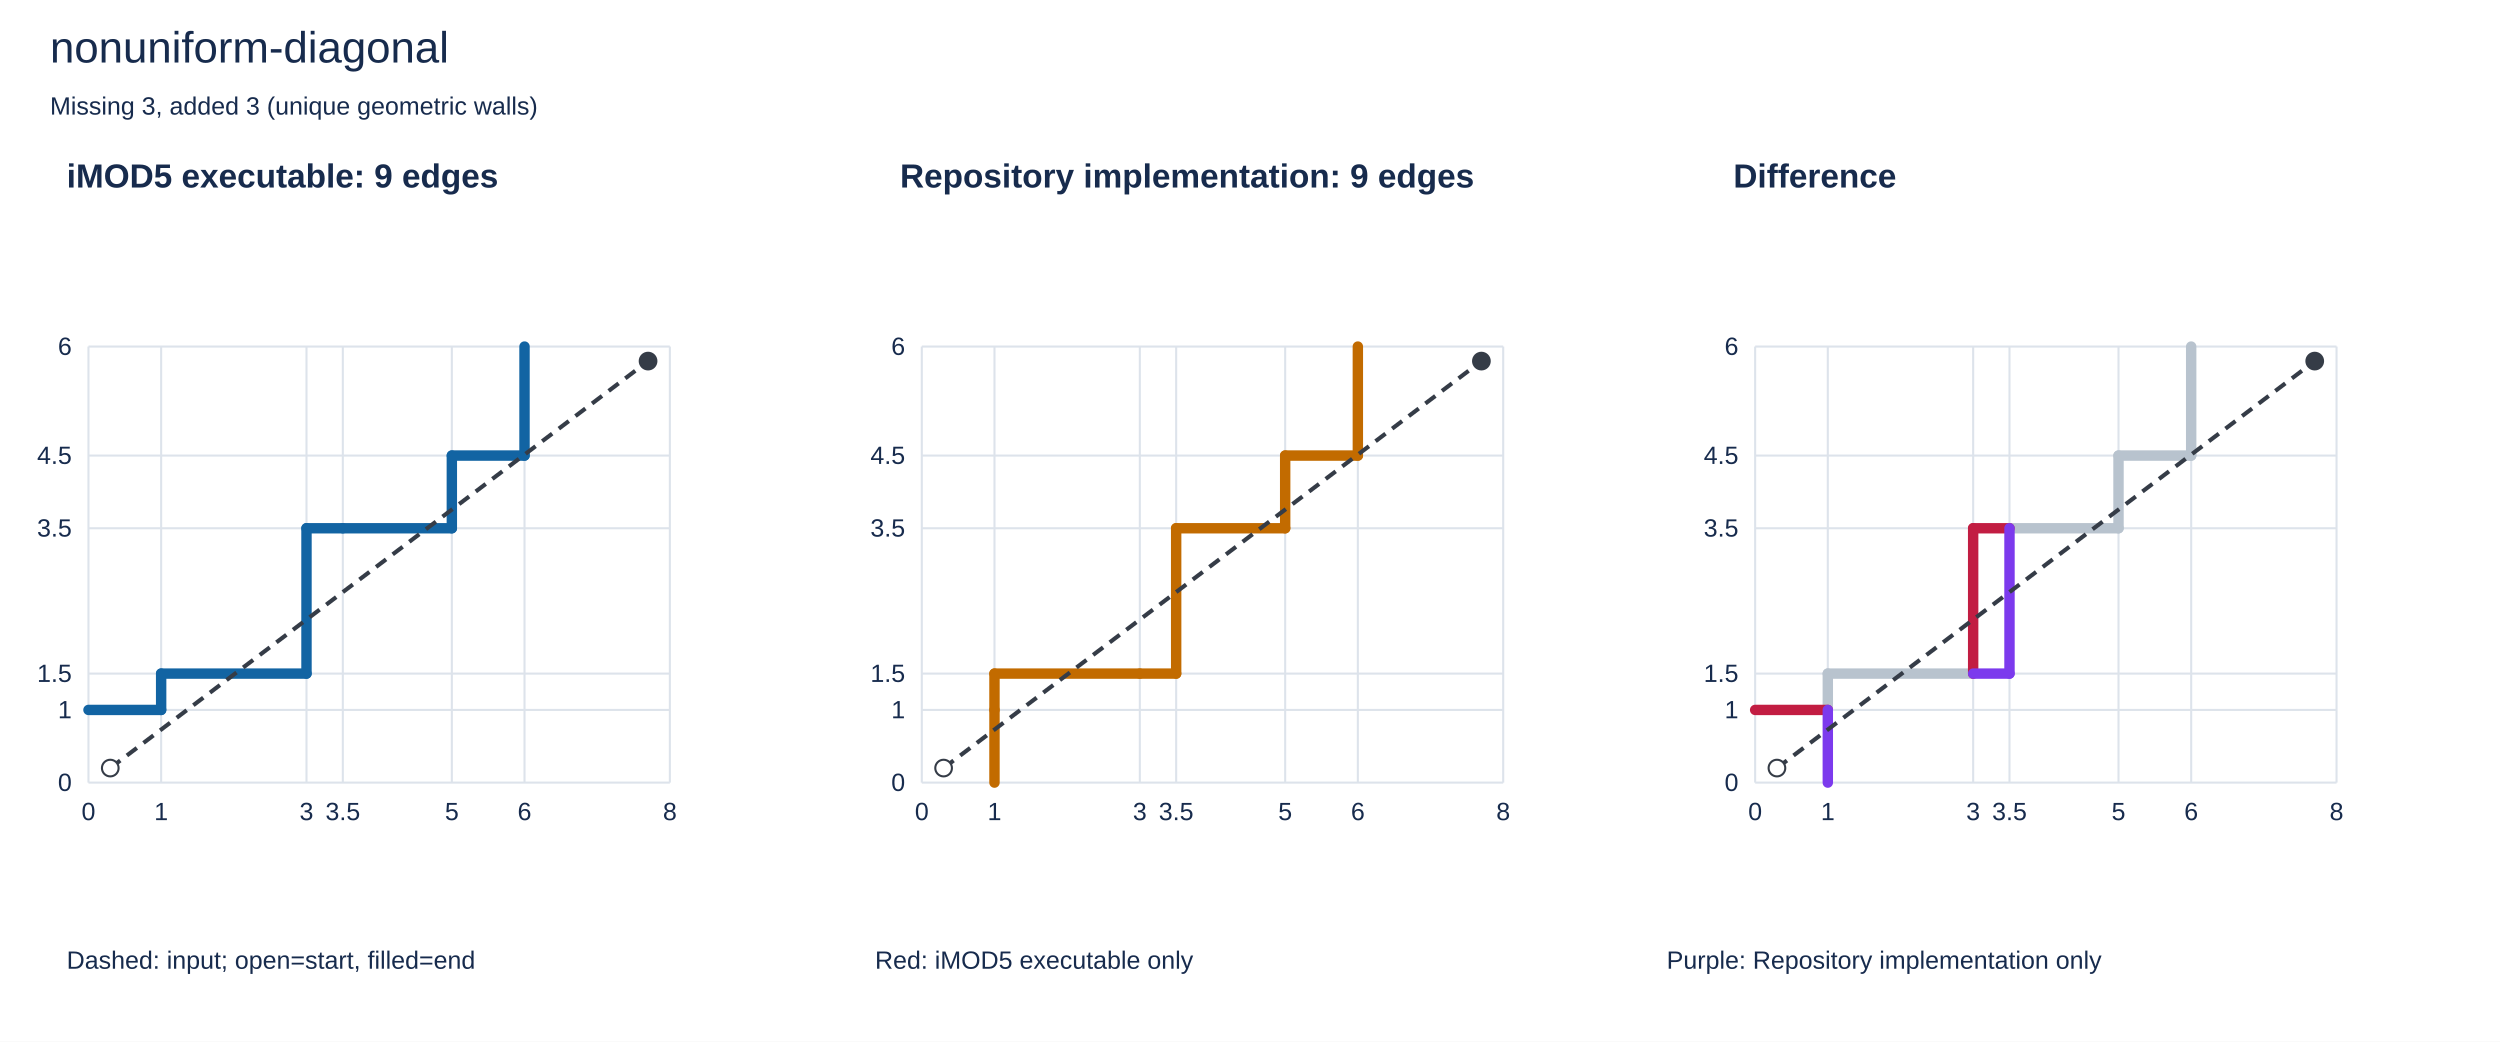
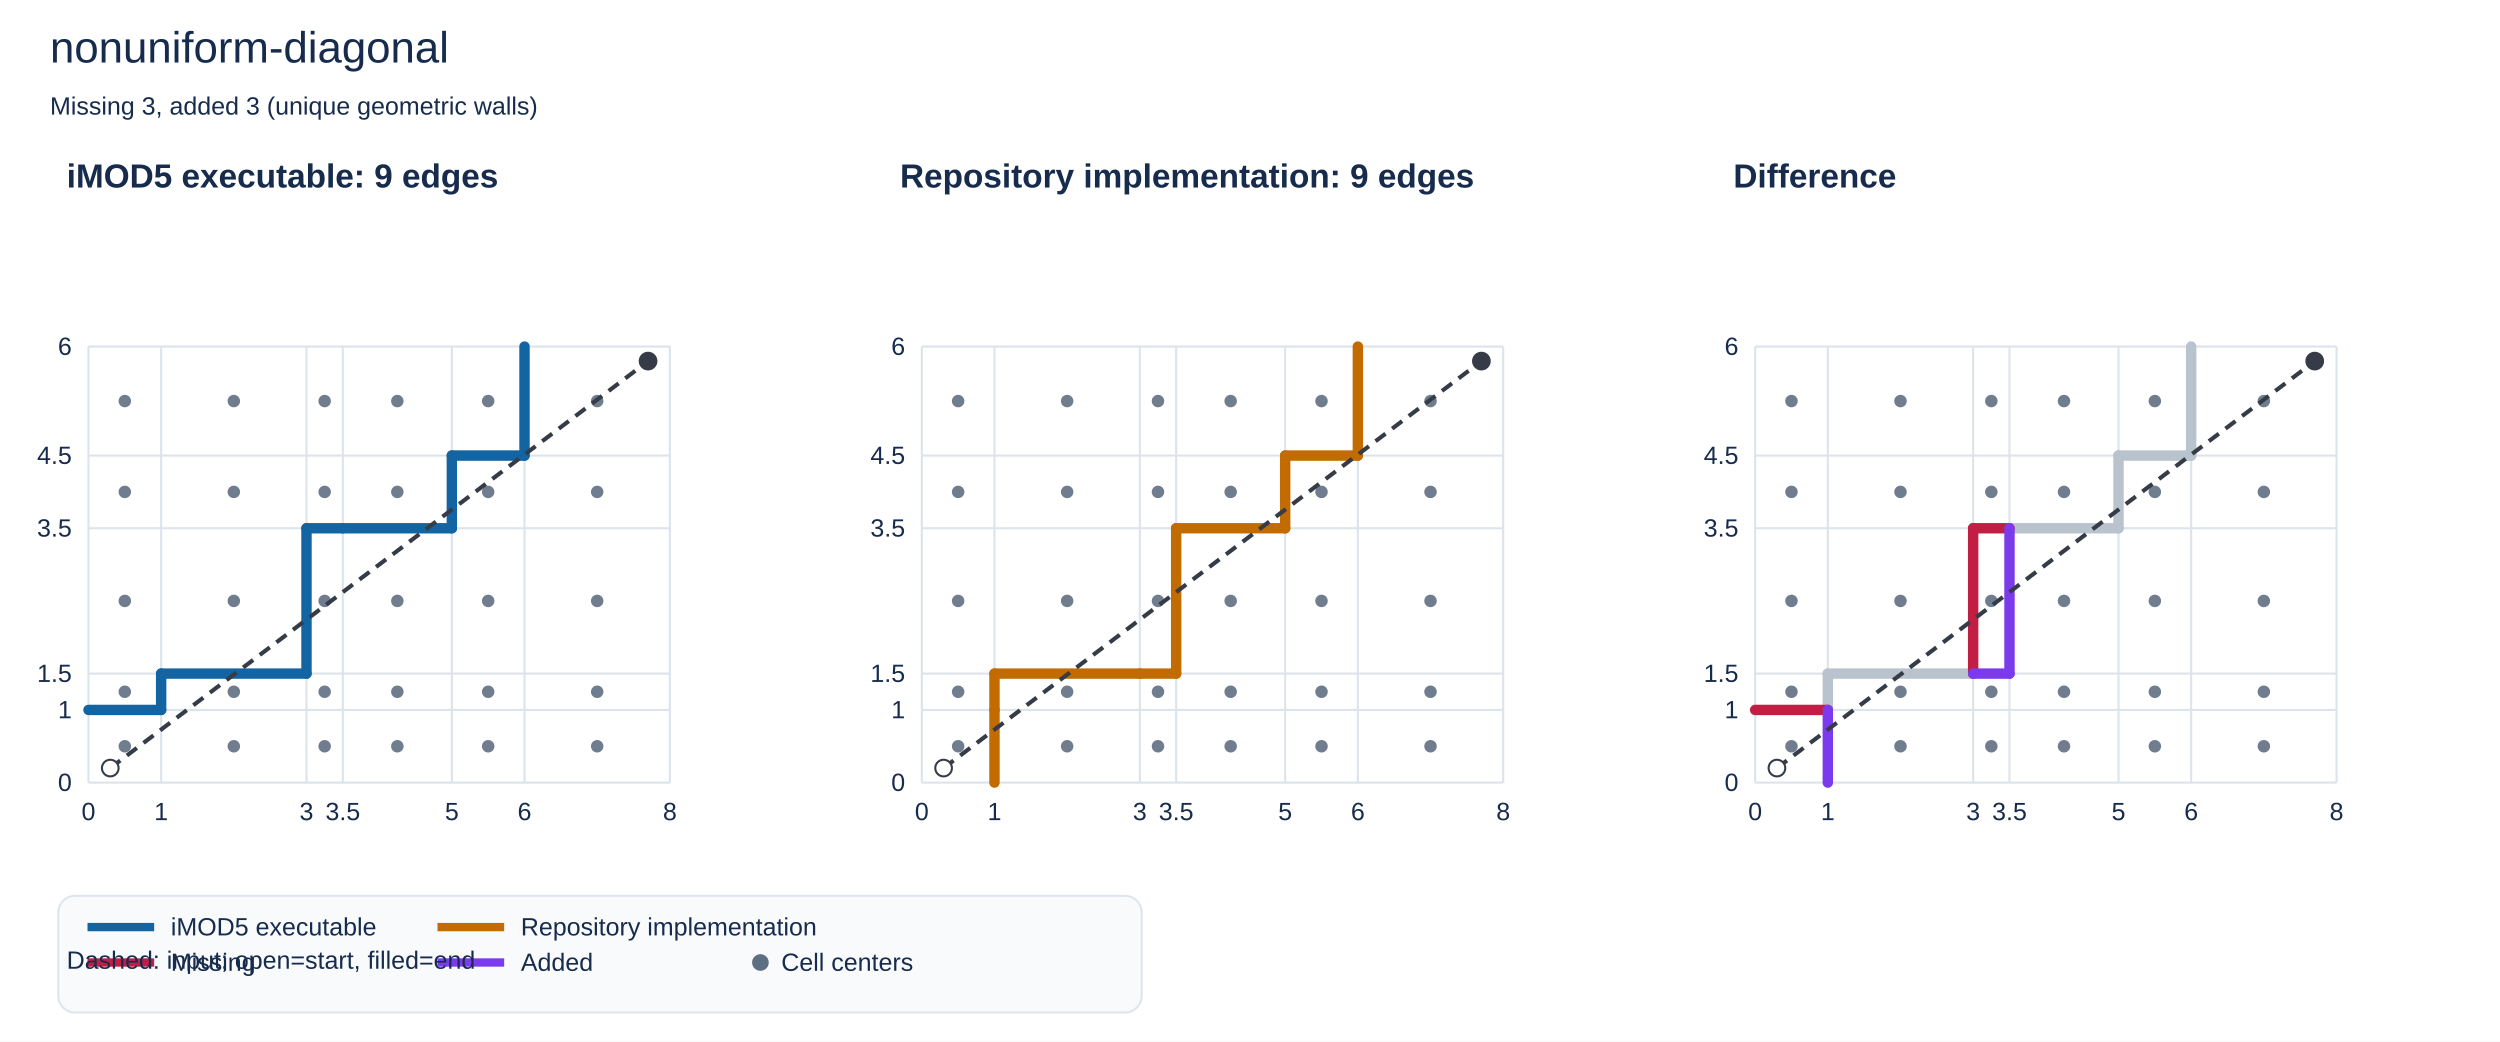
<svg xmlns="http://www.w3.org/2000/svg" width="1200" height="500" viewBox="0 0 1200 500" role="img">
  <rect width="1200" height="500" fill="white" />
  <style>text{font-family:Arial,sans-serif;fill:#172b4d;font-size:12px}.input{stroke:#353c47;stroke-width:2;stroke-dasharray:6 4;fill:none}</style>
  <text x="24" y="30" style="font-size:21px">nonuniform-diagonal</text>
  <text x="24" y="55">Missing 3, added 3 (unique geometric walls)</text>
  <text x="32" y="90" style="font-size:16px;font-weight:bold">iMOD5 executable: 9 edges</text>
  <line x1="42.465" y1="375.651" x2="42.465" y2="166.349" stroke="#dde3eb" />
  <text x="42.465" y="393.651" text-anchor="middle">0</text>
  <line x1="77.349" y1="375.651" x2="77.349" y2="166.349" stroke="#dde3eb" />
  <text x="77.349" y="393.651" text-anchor="middle">1</text>
  <line x1="147.116" y1="375.651" x2="147.116" y2="166.349" stroke="#dde3eb" />
  <text x="147.116" y="393.651" text-anchor="middle">3</text>
  <line x1="164.558" y1="375.651" x2="164.558" y2="166.349" stroke="#dde3eb" />
  <text x="164.558" y="393.651" text-anchor="middle">3.5</text>
  <line x1="216.884" y1="375.651" x2="216.884" y2="166.349" stroke="#dde3eb" />
  <text x="216.884" y="393.651" text-anchor="middle">5</text>
  <line x1="251.767" y1="375.651" x2="251.767" y2="166.349" stroke="#dde3eb" />
  <text x="251.767" y="393.651" text-anchor="middle">6</text>
  <line x1="321.535" y1="375.651" x2="321.535" y2="166.349" stroke="#dde3eb" />
  <text x="321.535" y="393.651" text-anchor="middle">8</text>
  <line x1="42.465" y1="166.349" x2="321.535" y2="166.349" stroke="#dde3eb" />
  <text x="34.465" y="170.349" text-anchor="end">6</text>
  <line x1="42.465" y1="218.674" x2="321.535" y2="218.674" stroke="#dde3eb" />
  <text x="34.465" y="222.674" text-anchor="end">4.5</text>
  <line x1="42.465" y1="253.558" x2="321.535" y2="253.558" stroke="#dde3eb" />
  <text x="34.465" y="257.558" text-anchor="end">3.5</text>
  <line x1="42.465" y1="323.326" x2="321.535" y2="323.326" stroke="#dde3eb" />
  <text x="34.465" y="327.326" text-anchor="end">1.5</text>
  <line x1="42.465" y1="340.767" x2="321.535" y2="340.767" stroke="#dde3eb" />
  <text x="34.465" y="344.767" text-anchor="end">1</text>
  <line x1="42.465" y1="375.651" x2="321.535" y2="375.651" stroke="#dde3eb" />
  <text x="34.465" y="379.651" text-anchor="end">0</text>
+   <circle cx="59.907" cy="192.512" r="2.5" fill="#5f6f83" stroke="#5f6f83" opacity="0.9" />
+   <circle cx="112.233" cy="192.512" r="2.5" fill="#5f6f83" stroke="#5f6f83" opacity="0.9" />
+   <circle cx="155.837" cy="192.512" r="2.5" fill="#5f6f83" stroke="#5f6f83" opacity="0.9" />
+   <circle cx="190.721" cy="192.512" r="2.5" fill="#5f6f83" stroke="#5f6f83" opacity="0.9" />
+   <circle cx="234.326" cy="192.512" r="2.5" fill="#5f6f83" stroke="#5f6f83" opacity="0.9" />
+   <circle cx="286.651" cy="192.512" r="2.5" fill="#5f6f83" stroke="#5f6f83" opacity="0.9" />
+   <circle cx="59.907" cy="236.116" r="2.5" fill="#5f6f83" stroke="#5f6f83" opacity="0.9" />
+   <circle cx="112.233" cy="236.116" r="2.5" fill="#5f6f83" stroke="#5f6f83" opacity="0.9" />
+   <circle cx="155.837" cy="236.116" r="2.5" fill="#5f6f83" stroke="#5f6f83" opacity="0.9" />
+   <circle cx="190.721" cy="236.116" r="2.5" fill="#5f6f83" stroke="#5f6f83" opacity="0.9" />
+   <circle cx="234.326" cy="236.116" r="2.5" fill="#5f6f83" stroke="#5f6f83" opacity="0.9" />
+   <circle cx="286.651" cy="236.116" r="2.5" fill="#5f6f83" stroke="#5f6f83" opacity="0.9" />
+   <circle cx="59.907" cy="288.442" r="2.5" fill="#5f6f83" stroke="#5f6f83" opacity="0.9" />
+   <circle cx="112.233" cy="288.442" r="2.5" fill="#5f6f83" stroke="#5f6f83" opacity="0.9" />
+   <circle cx="155.837" cy="288.442" r="2.5" fill="#5f6f83" stroke="#5f6f83" opacity="0.9" />
+   <circle cx="190.721" cy="288.442" r="2.5" fill="#5f6f83" stroke="#5f6f83" opacity="0.9" />
+   <circle cx="234.326" cy="288.442" r="2.5" fill="#5f6f83" stroke="#5f6f83" opacity="0.9" />
+   <circle cx="286.651" cy="288.442" r="2.5" fill="#5f6f83" stroke="#5f6f83" opacity="0.9" />
+   <circle cx="59.907" cy="332.047" r="2.5" fill="#5f6f83" stroke="#5f6f83" opacity="0.9" />
+   <circle cx="112.233" cy="332.047" r="2.5" fill="#5f6f83" stroke="#5f6f83" opacity="0.9" />
+   <circle cx="155.837" cy="332.047" r="2.5" fill="#5f6f83" stroke="#5f6f83" opacity="0.9" />
+   <circle cx="190.721" cy="332.047" r="2.5" fill="#5f6f83" stroke="#5f6f83" opacity="0.9" />
+   <circle cx="234.326" cy="332.047" r="2.5" fill="#5f6f83" stroke="#5f6f83" opacity="0.9" />
+   <circle cx="286.651" cy="332.047" r="2.5" fill="#5f6f83" stroke="#5f6f83" opacity="0.9" />
+   <circle cx="59.907" cy="358.209" r="2.5" fill="#5f6f83" stroke="#5f6f83" opacity="0.9" />
+   <circle cx="112.233" cy="358.209" r="2.5" fill="#5f6f83" stroke="#5f6f83" opacity="0.9" />
+   <circle cx="155.837" cy="358.209" r="2.5" fill="#5f6f83" stroke="#5f6f83" opacity="0.9" />
+   <circle cx="190.721" cy="358.209" r="2.5" fill="#5f6f83" stroke="#5f6f83" opacity="0.9" />
+   <circle cx="234.326" cy="358.209" r="2.5" fill="#5f6f83" stroke="#5f6f83" opacity="0.9" />
+   <circle cx="286.651" cy="358.209" r="2.5" fill="#5f6f83" stroke="#5f6f83" opacity="0.9" />
  <line x1="42.465" y1="340.767" x2="77.349" y2="340.767" stroke="#1264a3" stroke-width="5" stroke-linecap="round" />
  <line x1="77.349" y1="340.767" x2="77.349" y2="323.326" stroke="#1264a3" stroke-width="5" stroke-linecap="round" />
  <line x1="77.349" y1="323.326" x2="147.116" y2="323.326" stroke="#1264a3" stroke-width="5" stroke-linecap="round" />
  <line x1="147.116" y1="323.326" x2="147.116" y2="253.558" stroke="#1264a3" stroke-width="5" stroke-linecap="round" />
  <line x1="147.116" y1="253.558" x2="164.558" y2="253.558" stroke="#1264a3" stroke-width="5" stroke-linecap="round" />
  <line x1="164.558" y1="253.558" x2="216.884" y2="253.558" stroke="#1264a3" stroke-width="5" stroke-linecap="round" />
  <line x1="216.884" y1="253.558" x2="216.884" y2="218.674" stroke="#1264a3" stroke-width="5" stroke-linecap="round" />
  <line x1="216.884" y1="218.674" x2="251.767" y2="218.674" stroke="#1264a3" stroke-width="5" stroke-linecap="round" />
  <line x1="251.767" y1="218.674" x2="251.767" y2="166.349" stroke="#1264a3" stroke-width="5" stroke-linecap="round" />
  <polyline points="52.93,368.67 311.07,173.33" class="input" />
  <circle cx="52.93" cy="368.674" r="4" fill="white" stroke="#353c47" />
  <circle cx="311.07" cy="173.326" r="4" fill="#353c47" stroke="#353c47" />
  <text x="432" y="90" style="font-size:16px;font-weight:bold">Repository implementation: 9 edges</text>
  <line x1="442.465" y1="375.651" x2="442.465" y2="166.349" stroke="#dde3eb" />
  <text x="442.465" y="393.651" text-anchor="middle">0</text>
  <line x1="477.349" y1="375.651" x2="477.349" y2="166.349" stroke="#dde3eb" />
  <text x="477.349" y="393.651" text-anchor="middle">1</text>
  <line x1="547.116" y1="375.651" x2="547.116" y2="166.349" stroke="#dde3eb" />
  <text x="547.116" y="393.651" text-anchor="middle">3</text>
  <line x1="564.558" y1="375.651" x2="564.558" y2="166.349" stroke="#dde3eb" />
  <text x="564.558" y="393.651" text-anchor="middle">3.5</text>
  <line x1="616.884" y1="375.651" x2="616.884" y2="166.349" stroke="#dde3eb" />
  <text x="616.884" y="393.651" text-anchor="middle">5</text>
  <line x1="651.767" y1="375.651" x2="651.767" y2="166.349" stroke="#dde3eb" />
  <text x="651.767" y="393.651" text-anchor="middle">6</text>
  <line x1="721.535" y1="375.651" x2="721.535" y2="166.349" stroke="#dde3eb" />
  <text x="721.535" y="393.651" text-anchor="middle">8</text>
  <line x1="442.465" y1="166.349" x2="721.535" y2="166.349" stroke="#dde3eb" />
  <text x="434.465" y="170.349" text-anchor="end">6</text>
  <line x1="442.465" y1="218.674" x2="721.535" y2="218.674" stroke="#dde3eb" />
  <text x="434.465" y="222.674" text-anchor="end">4.5</text>
  <line x1="442.465" y1="253.558" x2="721.535" y2="253.558" stroke="#dde3eb" />
  <text x="434.465" y="257.558" text-anchor="end">3.5</text>
  <line x1="442.465" y1="323.326" x2="721.535" y2="323.326" stroke="#dde3eb" />
  <text x="434.465" y="327.326" text-anchor="end">1.5</text>
  <line x1="442.465" y1="340.767" x2="721.535" y2="340.767" stroke="#dde3eb" />
  <text x="434.465" y="344.767" text-anchor="end">1</text>
  <line x1="442.465" y1="375.651" x2="721.535" y2="375.651" stroke="#dde3eb" />
  <text x="434.465" y="379.651" text-anchor="end">0</text>
+   <circle cx="459.907" cy="192.512" r="2.5" fill="#5f6f83" stroke="#5f6f83" opacity="0.9" />
+   <circle cx="512.233" cy="192.512" r="2.5" fill="#5f6f83" stroke="#5f6f83" opacity="0.9" />
+   <circle cx="555.837" cy="192.512" r="2.5" fill="#5f6f83" stroke="#5f6f83" opacity="0.9" />
+   <circle cx="590.721" cy="192.512" r="2.5" fill="#5f6f83" stroke="#5f6f83" opacity="0.9" />
+   <circle cx="634.326" cy="192.512" r="2.5" fill="#5f6f83" stroke="#5f6f83" opacity="0.9" />
+   <circle cx="686.651" cy="192.512" r="2.5" fill="#5f6f83" stroke="#5f6f83" opacity="0.9" />
+   <circle cx="459.907" cy="236.116" r="2.5" fill="#5f6f83" stroke="#5f6f83" opacity="0.9" />
+   <circle cx="512.233" cy="236.116" r="2.5" fill="#5f6f83" stroke="#5f6f83" opacity="0.9" />
+   <circle cx="555.837" cy="236.116" r="2.5" fill="#5f6f83" stroke="#5f6f83" opacity="0.9" />
+   <circle cx="590.721" cy="236.116" r="2.5" fill="#5f6f83" stroke="#5f6f83" opacity="0.9" />
+   <circle cx="634.326" cy="236.116" r="2.5" fill="#5f6f83" stroke="#5f6f83" opacity="0.9" />
+   <circle cx="686.651" cy="236.116" r="2.5" fill="#5f6f83" stroke="#5f6f83" opacity="0.9" />
+   <circle cx="459.907" cy="288.442" r="2.5" fill="#5f6f83" stroke="#5f6f83" opacity="0.9" />
+   <circle cx="512.233" cy="288.442" r="2.5" fill="#5f6f83" stroke="#5f6f83" opacity="0.9" />
+   <circle cx="555.837" cy="288.442" r="2.5" fill="#5f6f83" stroke="#5f6f83" opacity="0.9" />
+   <circle cx="590.721" cy="288.442" r="2.5" fill="#5f6f83" stroke="#5f6f83" opacity="0.9" />
+   <circle cx="634.326" cy="288.442" r="2.5" fill="#5f6f83" stroke="#5f6f83" opacity="0.9" />
+   <circle cx="686.651" cy="288.442" r="2.5" fill="#5f6f83" stroke="#5f6f83" opacity="0.9" />
+   <circle cx="459.907" cy="332.047" r="2.5" fill="#5f6f83" stroke="#5f6f83" opacity="0.9" />
+   <circle cx="512.233" cy="332.047" r="2.5" fill="#5f6f83" stroke="#5f6f83" opacity="0.9" />
+   <circle cx="555.837" cy="332.047" r="2.5" fill="#5f6f83" stroke="#5f6f83" opacity="0.9" />
+   <circle cx="590.721" cy="332.047" r="2.5" fill="#5f6f83" stroke="#5f6f83" opacity="0.9" />
+   <circle cx="634.326" cy="332.047" r="2.5" fill="#5f6f83" stroke="#5f6f83" opacity="0.9" />
+   <circle cx="686.651" cy="332.047" r="2.5" fill="#5f6f83" stroke="#5f6f83" opacity="0.9" />
+   <circle cx="459.907" cy="358.209" r="2.5" fill="#5f6f83" stroke="#5f6f83" opacity="0.9" />
+   <circle cx="512.233" cy="358.209" r="2.5" fill="#5f6f83" stroke="#5f6f83" opacity="0.9" />
+   <circle cx="555.837" cy="358.209" r="2.5" fill="#5f6f83" stroke="#5f6f83" opacity="0.9" />
+   <circle cx="590.721" cy="358.209" r="2.5" fill="#5f6f83" stroke="#5f6f83" opacity="0.9" />
+   <circle cx="634.326" cy="358.209" r="2.5" fill="#5f6f83" stroke="#5f6f83" opacity="0.9" />
+   <circle cx="686.651" cy="358.209" r="2.5" fill="#5f6f83" stroke="#5f6f83" opacity="0.9" />
  <line x1="477.349" y1="375.651" x2="477.349" y2="340.767" stroke="#c26b00" stroke-width="5" stroke-linecap="round" />
  <line x1="477.349" y1="340.767" x2="477.349" y2="323.326" stroke="#c26b00" stroke-width="5" stroke-linecap="round" />
  <line x1="477.349" y1="323.326" x2="547.116" y2="323.326" stroke="#c26b00" stroke-width="5" stroke-linecap="round" />
  <line x1="547.116" y1="323.326" x2="564.558" y2="323.326" stroke="#c26b00" stroke-width="5" stroke-linecap="round" />
  <line x1="564.558" y1="323.326" x2="564.558" y2="253.558" stroke="#c26b00" stroke-width="5" stroke-linecap="round" />
  <line x1="564.558" y1="253.558" x2="616.884" y2="253.558" stroke="#c26b00" stroke-width="5" stroke-linecap="round" />
  <line x1="616.884" y1="253.558" x2="616.884" y2="218.674" stroke="#c26b00" stroke-width="5" stroke-linecap="round" />
  <line x1="616.884" y1="218.674" x2="651.767" y2="218.674" stroke="#c26b00" stroke-width="5" stroke-linecap="round" />
  <line x1="651.767" y1="218.674" x2="651.767" y2="166.349" stroke="#c26b00" stroke-width="5" stroke-linecap="round" />
  <polyline points="452.93,368.67 711.07,173.33" class="input" />
  <circle cx="452.93" cy="368.674" r="4" fill="white" stroke="#353c47" />
  <circle cx="711.07" cy="173.326" r="4" fill="#353c47" stroke="#353c47" />
  <text x="832" y="90" style="font-size:16px;font-weight:bold">Difference</text>
  <line x1="842.465" y1="375.651" x2="842.465" y2="166.349" stroke="#dde3eb" />
  <text x="842.465" y="393.651" text-anchor="middle">0</text>
  <line x1="877.349" y1="375.651" x2="877.349" y2="166.349" stroke="#dde3eb" />
  <text x="877.349" y="393.651" text-anchor="middle">1</text>
  <line x1="947.116" y1="375.651" x2="947.116" y2="166.349" stroke="#dde3eb" />
  <text x="947.116" y="393.651" text-anchor="middle">3</text>
  <line x1="964.558" y1="375.651" x2="964.558" y2="166.349" stroke="#dde3eb" />
  <text x="964.558" y="393.651" text-anchor="middle">3.5</text>
  <line x1="1016.884" y1="375.651" x2="1016.884" y2="166.349" stroke="#dde3eb" />
  <text x="1016.884" y="393.651" text-anchor="middle">5</text>
  <line x1="1051.767" y1="375.651" x2="1051.767" y2="166.349" stroke="#dde3eb" />
  <text x="1051.767" y="393.651" text-anchor="middle">6</text>
  <line x1="1121.535" y1="375.651" x2="1121.535" y2="166.349" stroke="#dde3eb" />
  <text x="1121.535" y="393.651" text-anchor="middle">8</text>
  <line x1="842.465" y1="166.349" x2="1121.535" y2="166.349" stroke="#dde3eb" />
  <text x="834.465" y="170.349" text-anchor="end">6</text>
  <line x1="842.465" y1="218.674" x2="1121.535" y2="218.674" stroke="#dde3eb" />
  <text x="834.465" y="222.674" text-anchor="end">4.5</text>
  <line x1="842.465" y1="253.558" x2="1121.535" y2="253.558" stroke="#dde3eb" />
  <text x="834.465" y="257.558" text-anchor="end">3.5</text>
  <line x1="842.465" y1="323.326" x2="1121.535" y2="323.326" stroke="#dde3eb" />
  <text x="834.465" y="327.326" text-anchor="end">1.5</text>
  <line x1="842.465" y1="340.767" x2="1121.535" y2="340.767" stroke="#dde3eb" />
  <text x="834.465" y="344.767" text-anchor="end">1</text>
  <line x1="842.465" y1="375.651" x2="1121.535" y2="375.651" stroke="#dde3eb" />
  <text x="834.465" y="379.651" text-anchor="end">0</text>
+   <circle cx="859.907" cy="192.512" r="2.5" fill="#5f6f83" stroke="#5f6f83" opacity="0.9" />
+   <circle cx="912.233" cy="192.512" r="2.5" fill="#5f6f83" stroke="#5f6f83" opacity="0.9" />
+   <circle cx="955.837" cy="192.512" r="2.5" fill="#5f6f83" stroke="#5f6f83" opacity="0.9" />
+   <circle cx="990.721" cy="192.512" r="2.5" fill="#5f6f83" stroke="#5f6f83" opacity="0.9" />
+   <circle cx="1034.326" cy="192.512" r="2.5" fill="#5f6f83" stroke="#5f6f83" opacity="0.9" />
+   <circle cx="1086.651" cy="192.512" r="2.5" fill="#5f6f83" stroke="#5f6f83" opacity="0.9" />
+   <circle cx="859.907" cy="236.116" r="2.5" fill="#5f6f83" stroke="#5f6f83" opacity="0.9" />
+   <circle cx="912.233" cy="236.116" r="2.5" fill="#5f6f83" stroke="#5f6f83" opacity="0.9" />
+   <circle cx="955.837" cy="236.116" r="2.5" fill="#5f6f83" stroke="#5f6f83" opacity="0.9" />
+   <circle cx="990.721" cy="236.116" r="2.5" fill="#5f6f83" stroke="#5f6f83" opacity="0.9" />
+   <circle cx="1034.326" cy="236.116" r="2.5" fill="#5f6f83" stroke="#5f6f83" opacity="0.9" />
+   <circle cx="1086.651" cy="236.116" r="2.5" fill="#5f6f83" stroke="#5f6f83" opacity="0.9" />
+   <circle cx="859.907" cy="288.442" r="2.5" fill="#5f6f83" stroke="#5f6f83" opacity="0.9" />
+   <circle cx="912.233" cy="288.442" r="2.5" fill="#5f6f83" stroke="#5f6f83" opacity="0.9" />
+   <circle cx="955.837" cy="288.442" r="2.5" fill="#5f6f83" stroke="#5f6f83" opacity="0.9" />
+   <circle cx="990.721" cy="288.442" r="2.5" fill="#5f6f83" stroke="#5f6f83" opacity="0.9" />
+   <circle cx="1034.326" cy="288.442" r="2.5" fill="#5f6f83" stroke="#5f6f83" opacity="0.9" />
+   <circle cx="1086.651" cy="288.442" r="2.5" fill="#5f6f83" stroke="#5f6f83" opacity="0.9" />
+   <circle cx="859.907" cy="332.047" r="2.5" fill="#5f6f83" stroke="#5f6f83" opacity="0.9" />
+   <circle cx="912.233" cy="332.047" r="2.5" fill="#5f6f83" stroke="#5f6f83" opacity="0.9" />
+   <circle cx="955.837" cy="332.047" r="2.5" fill="#5f6f83" stroke="#5f6f83" opacity="0.9" />
+   <circle cx="990.721" cy="332.047" r="2.5" fill="#5f6f83" stroke="#5f6f83" opacity="0.9" />
+   <circle cx="1034.326" cy="332.047" r="2.5" fill="#5f6f83" stroke="#5f6f83" opacity="0.9" />
+   <circle cx="1086.651" cy="332.047" r="2.5" fill="#5f6f83" stroke="#5f6f83" opacity="0.9" />
+   <circle cx="859.907" cy="358.209" r="2.5" fill="#5f6f83" stroke="#5f6f83" opacity="0.9" />
+   <circle cx="912.233" cy="358.209" r="2.5" fill="#5f6f83" stroke="#5f6f83" opacity="0.9" />
+   <circle cx="955.837" cy="358.209" r="2.5" fill="#5f6f83" stroke="#5f6f83" opacity="0.9" />
+   <circle cx="990.721" cy="358.209" r="2.5" fill="#5f6f83" stroke="#5f6f83" opacity="0.9" />
+   <circle cx="1034.326" cy="358.209" r="2.5" fill="#5f6f83" stroke="#5f6f83" opacity="0.9" />
+   <circle cx="1086.651" cy="358.209" r="2.5" fill="#5f6f83" stroke="#5f6f83" opacity="0.9" />
  <line x1="877.349" y1="340.767" x2="877.349" y2="323.326" stroke="#b8c3ce" stroke-width="5" stroke-linecap="round" />
  <line x1="877.349" y1="323.326" x2="947.116" y2="323.326" stroke="#b8c3ce" stroke-width="5" stroke-linecap="round" />
  <line x1="964.558" y1="253.558" x2="1016.884" y2="253.558" stroke="#b8c3ce" stroke-width="5" stroke-linecap="round" />
  <line x1="1016.884" y1="253.558" x2="1016.884" y2="218.674" stroke="#b8c3ce" stroke-width="5" stroke-linecap="round" />
  <line x1="1016.884" y1="218.674" x2="1051.767" y2="218.674" stroke="#b8c3ce" stroke-width="5" stroke-linecap="round" />
  <line x1="1051.767" y1="218.674" x2="1051.767" y2="166.349" stroke="#b8c3ce" stroke-width="5" stroke-linecap="round" />
  <line x1="842.465" y1="340.767" x2="877.349" y2="340.767" stroke="#c21d42" stroke-width="5" stroke-linecap="round" />
  <line x1="947.116" y1="323.326" x2="947.116" y2="253.558" stroke="#c21d42" stroke-width="5" stroke-linecap="round" />
  <line x1="947.116" y1="253.558" x2="964.558" y2="253.558" stroke="#c21d42" stroke-width="5" stroke-linecap="round" />
  <line x1="877.349" y1="375.651" x2="877.349" y2="340.767" stroke="#7c3aed" stroke-width="5" stroke-linecap="round" />
  <line x1="947.116" y1="323.326" x2="964.558" y2="323.326" stroke="#7c3aed" stroke-width="5" stroke-linecap="round" />
  <line x1="964.558" y1="323.326" x2="964.558" y2="253.558" stroke="#7c3aed" stroke-width="5" stroke-linecap="round" />
  <polyline points="852.93,368.67 1111.07,173.33" class="input" />
  <circle cx="852.93" cy="368.674" r="4" fill="white" stroke="#353c47" />
  <circle cx="1111.07" cy="173.326" r="4" fill="#353c47" stroke="#353c47" />
+   <g font-size="12">
+     <rect x="28" y="430" width="520" height="56" fill="#f8fafc" stroke="#dfe5ee" rx="8" />
+     <line x1="42" y1="445" x2="74" y2="445" stroke="#1264a3" stroke-width="4" />
+     <text x="82" y="449">iMOD5 executable</text>
+     <line x1="210" y1="445" x2="242" y2="445" stroke="#c26b00" stroke-width="4" />
+     <text x="250" y="449">Repository implementation</text>
+     <line x1="42" y1="462" x2="74" y2="462" stroke="#c21d42" stroke-width="4" />
+     <text x="82" y="466">Missing</text>
+     <line x1="210" y1="462" x2="242" y2="462" stroke="#7c3aed" stroke-width="4" />
+     <text x="250" y="466">Added</text>
+     <circle cx="365" cy="462" r="3.5" fill="#5f6f83" stroke="#5f6f83" />
+     <text x="375" y="466">Cell centers</text>
+   </g>
  <text x="32" y="465">Dashed: input; open=start, filled=end</text>
-   <text x="420" y="465">Red: iMOD5 executable only</text>
-   <text x="800" y="465">Purple: Repository implementation only</text>
</svg>
